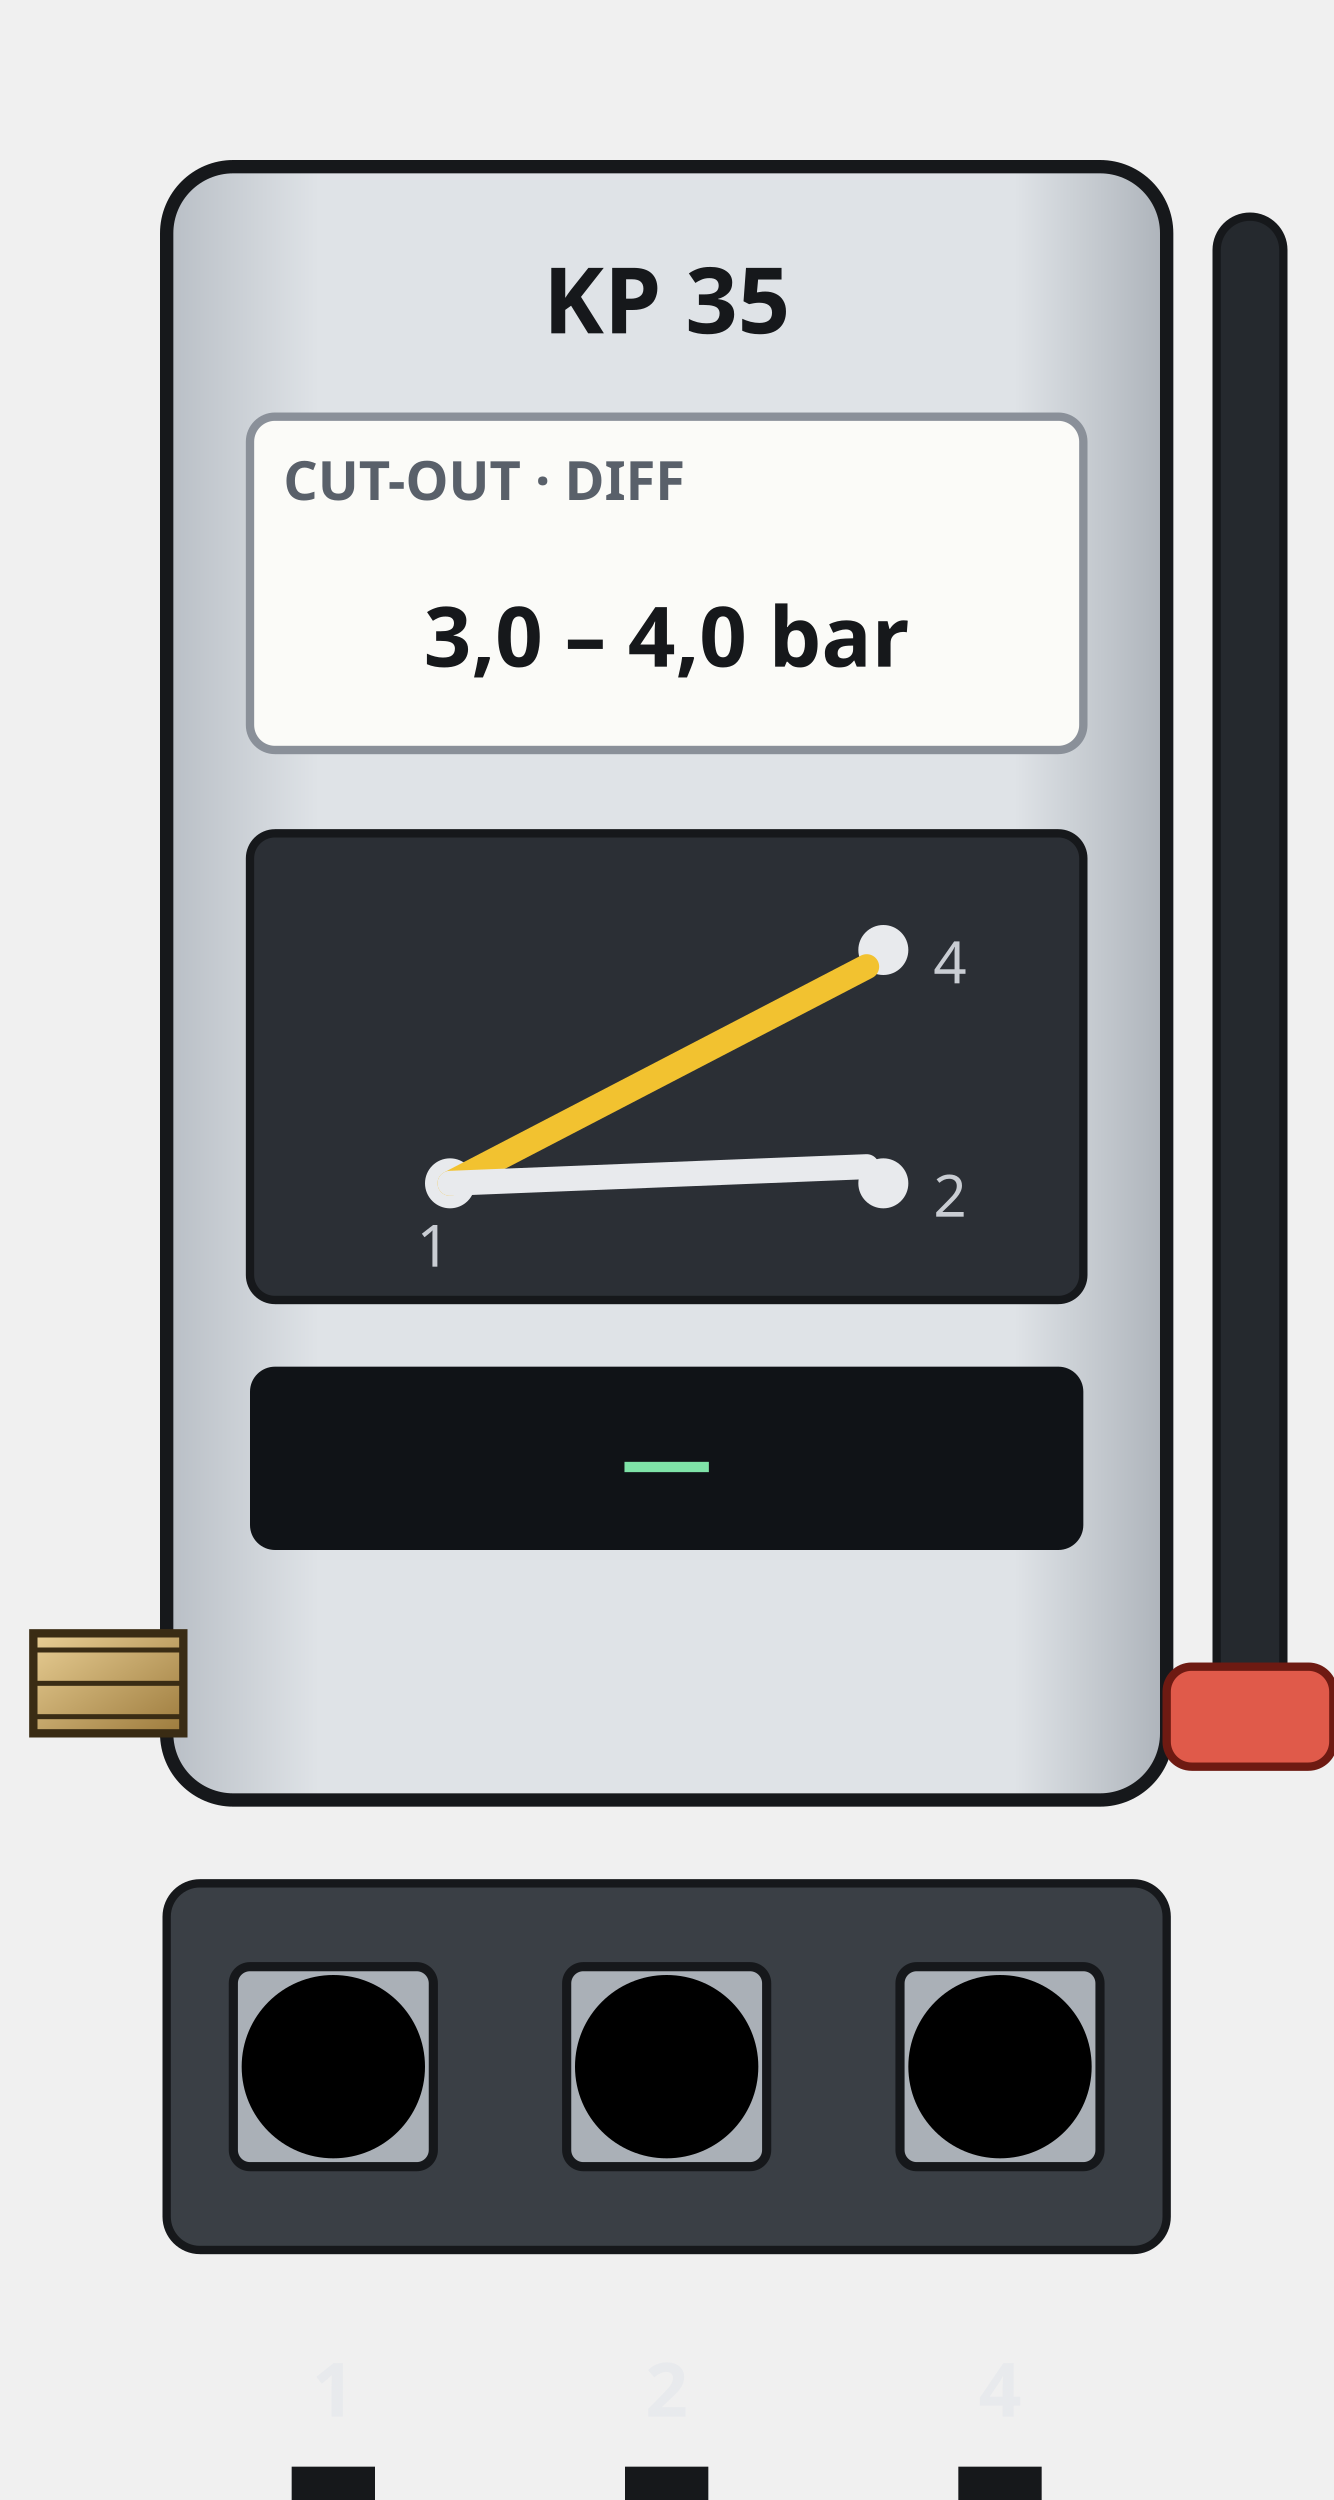
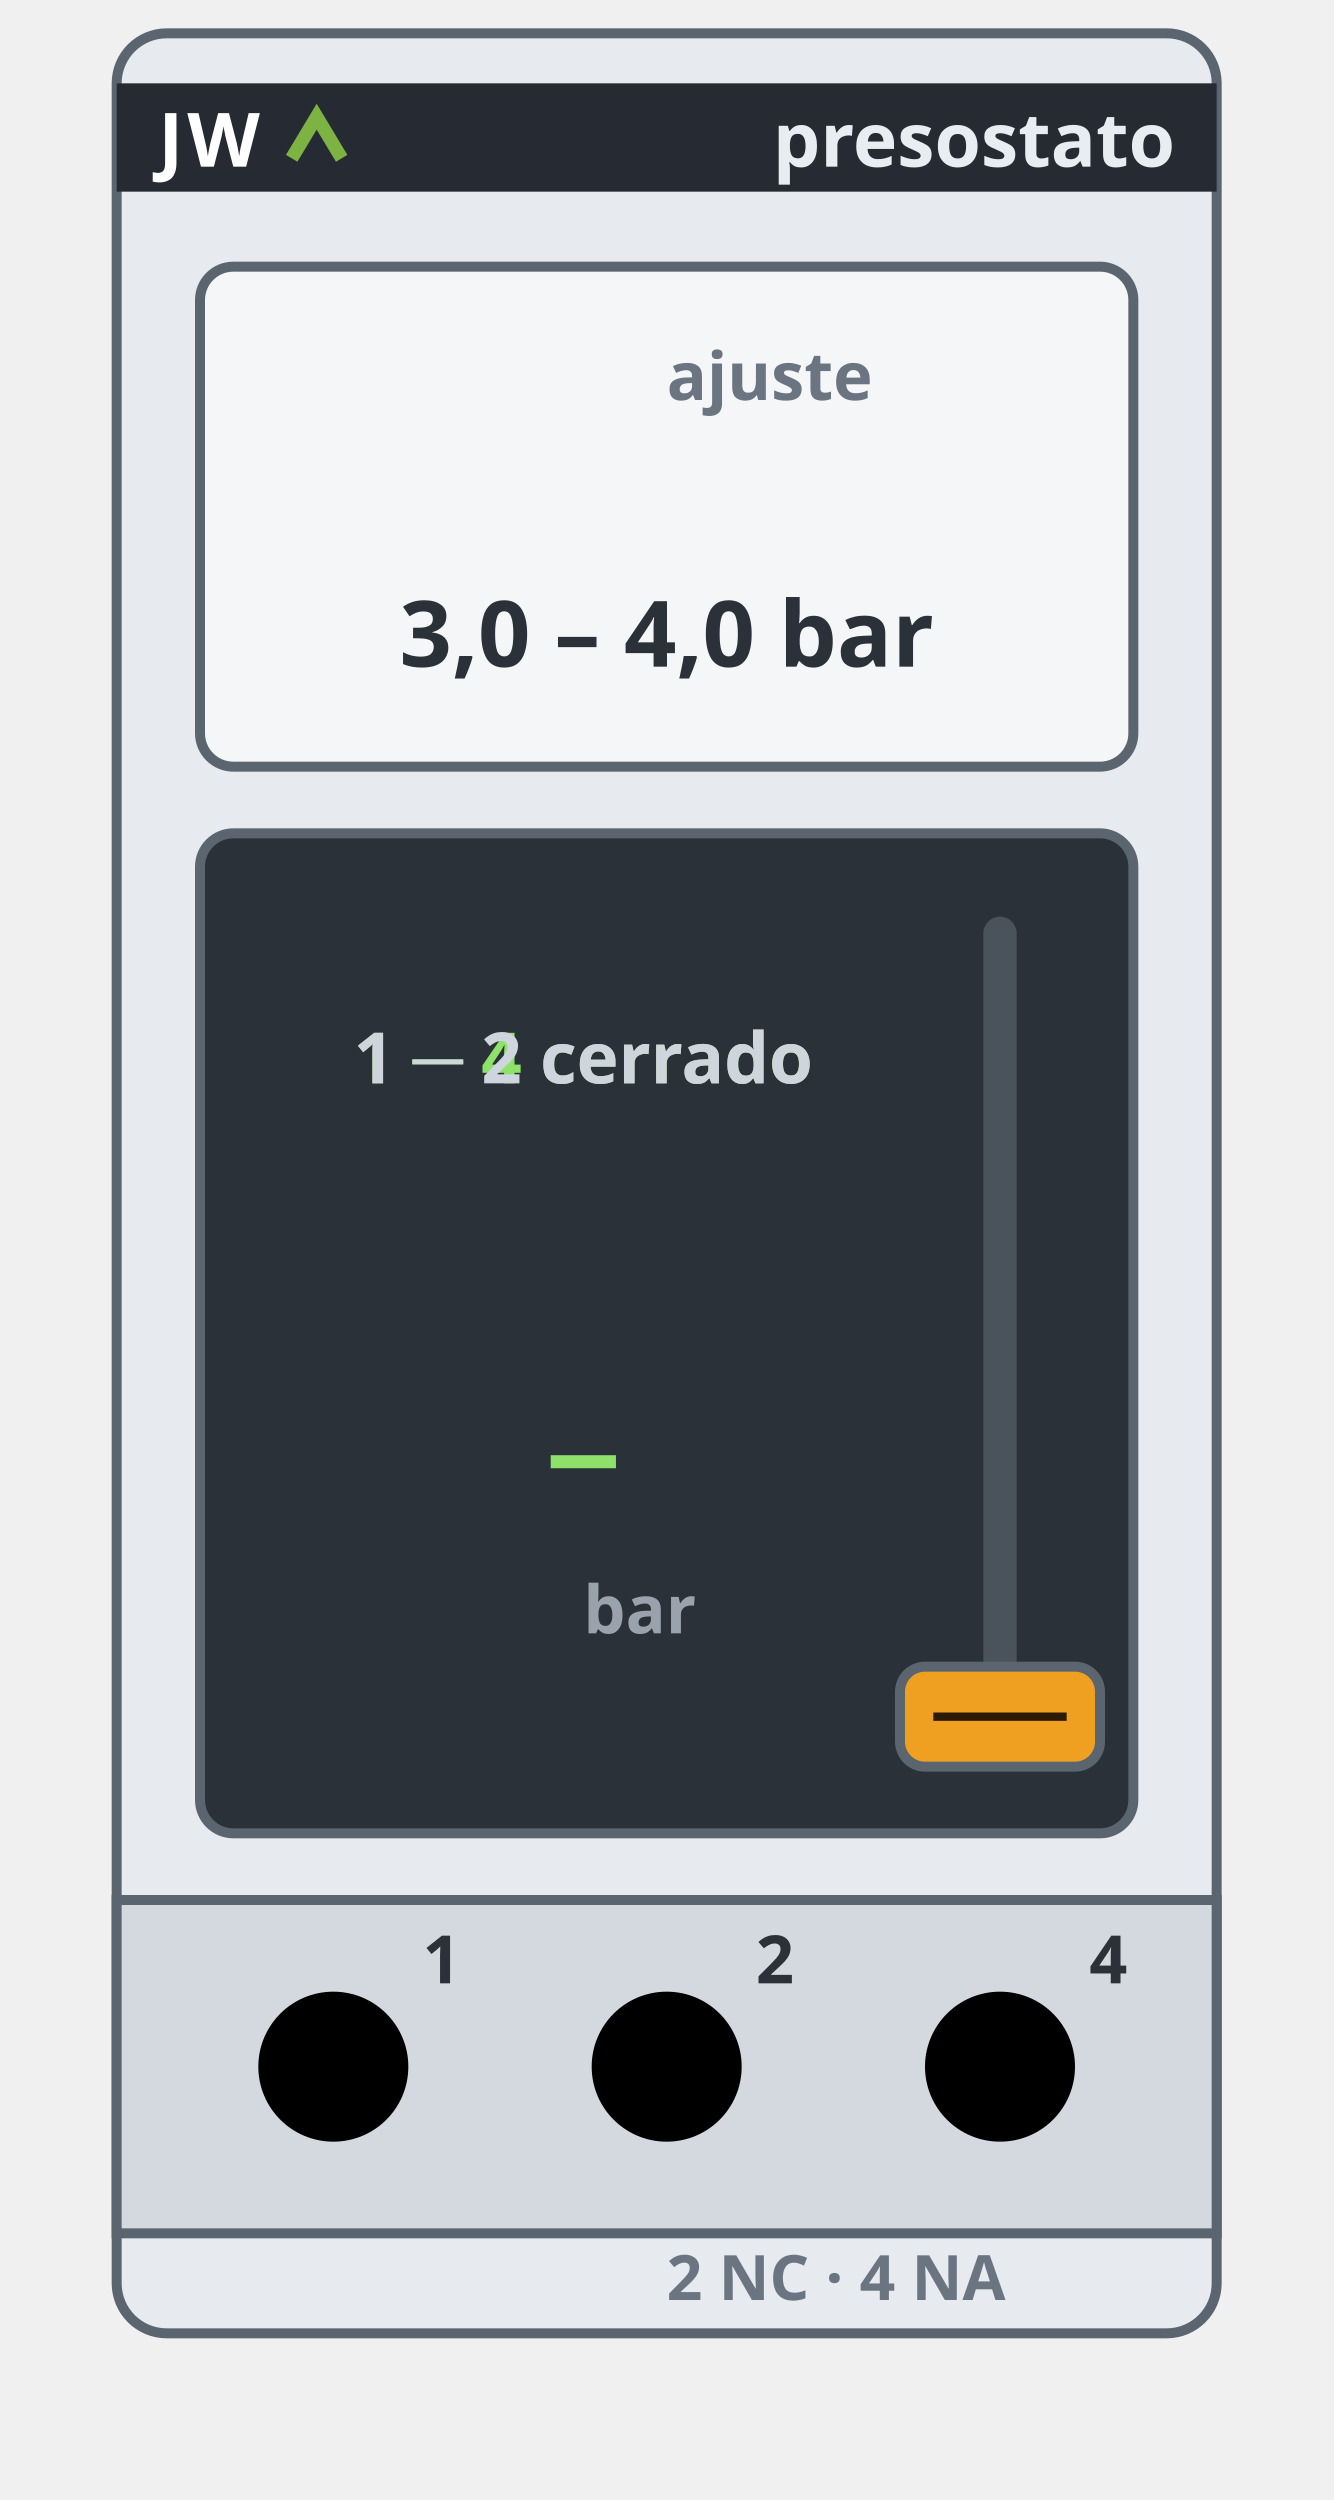
- <svg xmlns="http://www.w3.org/2000/svg" viewBox="0 0 160 300">
+ <svg xmlns="http://www.w3.org/2000/svg" viewBox="0 0 160 300" width="160" height="300" font-family="Segoe UI,Noto Sans,Arial,sans-serif">
  <defs>
-     <linearGradient id="pressu-zmk" x1="0" y1="0" x2="1" y2="1">
-       <stop offset="0" stop-color="#6b6f72" />
-       <stop offset=".5" stop-color="#4a4d50" />
-       <stop offset="1" stop-color="#36383b" />
+     <linearGradient id="jwc-mot" x1="0" y1="0" x2="0" y2="1">
+       <stop offset="0" stop-color="#4f86c6" />
+       <stop offset=".5" stop-color="#2f62a0" />
+       <stop offset="1" stop-color="#244c7c" />
    </linearGradient>
-     <linearGradient id="pressu-chr" x1="0" y1="0" x2="1" y2="1">
-       <stop offset="0" stop-color="#fdfdfd" />
-       <stop offset=".3" stop-color="#c9ced3" />
-       <stop offset=".55" stop-color="#7f8790" />
-       <stop offset=".75" stop-color="#eef0f2" />
-       <stop offset="1" stop-color="#8a9199" />
+     <linearGradient id="jwc-cyl" x1="0" y1="0" x2="0" y2="1">
+       <stop offset="0" stop-color="#f4f6f8" />
+       <stop offset=".5" stop-color="#dfe3e8" />
+       <stop offset="1" stop-color="#c3c9d0" />
    </linearGradient>
-     <linearGradient id="pressu-brs" x1="0" y1="0" x2="1" y2="1">
-       <stop offset="0" stop-color="#e9cf95" />
-       <stop offset="1" stop-color="#9c7a3c" />
+     <linearGradient id="jwc-zone" x1="0" y1="0" x2="1" y2="0">
+       <stop offset="0" stop-color="#7cb342" stop-opacity=".55" />
+       <stop offset="1" stop-color="#7cb342" stop-opacity=".2" />
    </linearGradient>
-     <linearGradient id="pressu-scr" x1="0" y1="0" x2="1" y2="1">
-       <stop offset="0" stop-color="#f4f6f8" />
-       <stop offset="1" stop-color="#a5acb4" />
-     </linearGradient>
-     <linearGradient id="pressu-blk" x1="0" y1="0" x2="1" y2="0">
-       <stop offset="0" stop-color="#1c1e21" />
-       <stop offset=".35" stop-color="#3a3e44" />
-       <stop offset="1" stop-color="#202226" />
-     </linearGradient>
-     <radialGradient id="pressu-off" cx=".45" cy=".4" r=".65">
-       <stop offset="0" stop-color="#000" stop-opacity=".35" />
-       <stop offset="1" stop-color="#000" stop-opacity=".62" />
-     </radialGradient>
-     <radialGradient id="pressu-on" cx=".5" cy=".5" r=".5">
-       <stop offset="0" stop-color="#fff" stop-opacity=".95" />
-       <stop offset=".35" stop-color="#fff" stop-opacity=".45" />
-       <stop offset=".8" stop-color="#fff" stop-opacity="0" />
-       <stop offset="1" stop-color="#000" stop-opacity=".15" />
-     </radialGradient>
-     <radialGradient id="pressu-burn" cx=".55" cy=".5" r=".6">
-       <stop offset="0" stop-color="#1a1410" stop-opacity=".9" />
-       <stop offset=".6" stop-color="#2b211a" stop-opacity=".75" />
-       <stop offset="1" stop-color="#000" stop-opacity=".8" />
-     </radialGradient>
-     <radialGradient id="pressu-dome" cx=".4" cy=".35" r=".7">
-       <stop offset="0" stop-color="#fff" stop-opacity=".25" />
-       <stop offset=".6" stop-color="#fff" stop-opacity="0" />
-       <stop offset="1" stop-color="#000" stop-opacity=".35" />
-     </radialGradient>
-     <linearGradient id="pressu-knob" x1="0" y1="0" x2="1" y2="1">
-       <stop offset="0" stop-color="#4a4f56" />
-       <stop offset=".5" stop-color="#25282c" />
-       <stop offset="1" stop-color="#121315" />
-     </linearGradient>
-     <linearGradient id="pressu-kp" x1="0" y1="0" x2="1" y2="0">
-       <stop offset="0" stop-color="#b9bfc6" />
-       <stop offset=".15" stop-color="#dfe3e7" />
-       <stop offset=".85" stop-color="#dfe3e7" />
-       <stop offset="1" stop-color="#aeb4bb" />
-     </linearGradient>
-     <linearGradient id="pressu-brs" x1="0" y1="0" x2="1" y2="1">
-       <stop offset="0" stop-color="#e9cf95" />
-       <stop offset="1" stop-color="#9c7a3c" />
-     </linearGradient>
+     <pattern id="jwc-hys" width="5" height="5" patternUnits="userSpaceOnUse" patternTransform="rotate(45)">
+       <rect width="5" height="5" fill="#f0a020" fill-opacity=".18" />
+       <line x1="0" y1="0" x2="0" y2="5" stroke="#f0a020" stroke-width="1.4" />
+     </pattern>
  </defs>
-   <rect x="20" y="20" width="120" height="196" rx="8" fill="url(#pressu-kp)" stroke="#16181b" stroke-width="1.6" />
-   <g id="pressure-switch-logo" />
-   <text x="80" y="40" text-anchor="middle" font-family="sans-serif" font-size="11" font-weight="800" fill="#16181b">KP 35</text>
-   <rect x="30" y="50" width="100" height="40" rx="3" fill="#fbfbf8" stroke="#8a9099" />
-   <text x="34" y="60" font-family="sans-serif" font-size="6.5" font-weight="700" fill="#59606a">CUT-OUT · DIFF</text>
-   <text x="80" y="80" text-anchor="middle" font-family="sans-serif" font-size="10" font-weight="800" fill="#16181b" data-text="out.ajusteTxt">3,0 – 4,0 bar</text>
-   <rect x="30" y="100" width="100" height="56" rx="3" fill="#2b2f35" stroke="#16181b" />
-   <circle cx="54" cy="142" r="3" fill="#e8eaed" />
-   <circle cx="106" cy="114" r="3" fill="#e8eaed" />
-   <circle cx="106" cy="142" r="3" fill="#e8eaed" />
-   <text x="50" y="152" font-family="sans-serif" font-size="7" fill="#c9cdd3">1</text>
-   <text x="112" y="118" font-family="sans-serif" font-size="7" fill="#c9cdd3">4</text>
-   <text x="112" y="146" font-family="sans-serif" font-size="7" fill="#c9cdd3">2</text>
+   <rect x="14" y="4" width="132" height="276" rx="6" fill="#e7eaee" stroke="#5b6570" stroke-width="1.2" />
+   <rect x="14" y="10" width="132" height="13" fill="#262b33" />
+   <text x="19" y="20" font-size="9" font-weight="800" fill="#fff" text-anchor="start" letter-spacing=".5">JW</text>
+   <path d="M35 19 l3 -5 l3 5" fill="none" stroke="#7cb342" stroke-width="1.6" />
+   <text x="141" y="20" font-size="9" font-weight="700" fill="#e9edf1" text-anchor="end">presostato</text>
+   <rect x="24" y="32" width="112" height="60" rx="4" fill="#f4f6f8" stroke="#5b6570" stroke-width="1.2" />
+   <text x="80" y="48" font-size="8" font-weight="700" fill="#6b7581" text-anchor="600">ajuste</text>
+   <text x="80" y="80" font-size="11" font-weight="800" fill="#2b3138" text-anchor="middle" data-text="out.ajusteTxt">3,0 – 4,0 bar</text>
+   <rect x="24" y="100" width="112" height="120" rx="4" fill="#2b3138" stroke="#5b6570" stroke-width="1.2" />
+   <rect x="52" y="24" width="0.1" height="0.1" fill="none" stroke="none" stroke-width="0" />
+   <path d="M120 206 V112" fill="none" stroke="#4a525c" stroke-width="4" stroke-linecap="round" />
+   <text x="70" y="179" font-size="13" font-weight="800" fill="#8ee26a" text-anchor="middle" font-family="Consolas,DejaVu Sans Mono,monospace" data-text="out.texto">—</text>
+   <text x="70" y="196" font-size="8" font-weight="700" fill="#9aa3ad" text-anchor="600">bar</text>
  <g data-show="out.activado">
-     <line x1="54" y1="142" x2="104" y2="116" stroke="#f2c230" stroke-width="3" stroke-linecap="round" />
+     <text x="70" y="130" font-size="8.5" font-weight="700" fill="#8ee26a" text-anchor="middle">1 ─ 4 cerrado</text>
  </g>
  <g data-show="!out.activado">
-     <line x1="54" y1="142" x2="104" y2="140" stroke="#e8eaed" stroke-width="3" stroke-linecap="round" />
+     <text x="70" y="130" font-size="8.5" font-weight="700" fill="#cfd5dc" text-anchor="middle">1 ─ 2 cerrado</text>
  </g>
-   <rect x="30" y="164" width="100" height="22" rx="3" fill="#101317" />
-   <text x="80" y="179" text-anchor="middle" font-family="sans-serif" font-size="11" font-weight="800" fill="#7fe3a8" data-text="out.texto">—</text>
-   <rect x="20" y="226" width="120" height="44" rx="4" fill="#3a3f45" stroke="#16181b" />
-   <rect x="28.0" y="236.0" width="24.0" height="24.0" rx="2" fill="#aab0b7" stroke="#16181b" stroke-width="1.1" />
-   <circle cx="40" cy="248" r="9.0" fill="url(#pressu-scr)" stroke="#16181b" stroke-width="1.3" />
-   <path d="M35.0 248H45.0M40 243.1V252.9" stroke="#16181b" stroke-width="2.3" stroke-linecap="round" />
-   <circle class="jw-term" data-term="1" cx="40" cy="248" r="11" />
-   <rect x="35" y="296" width="10" height="4" fill="#16181b" />
-   <text x="40" y="290" text-anchor="middle" font-family="sans-serif" font-size="9" font-weight="800" fill="#e8eaed">1</text>
-   <rect x="68.0" y="236.0" width="24.0" height="24.0" rx="2" fill="#aab0b7" stroke="#16181b" stroke-width="1.1" />
-   <circle cx="80" cy="248" r="9.0" fill="url(#pressu-scr)" stroke="#16181b" stroke-width="1.3" />
-   <path d="M75.0 248H85.0M80 243.1V252.9" stroke="#16181b" stroke-width="2.3" stroke-linecap="round" />
-   <circle class="jw-term" data-term="2" cx="80" cy="248" r="11" />
-   <rect x="75" y="296" width="10" height="4" fill="#16181b" />
-   <text x="80" y="290" text-anchor="middle" font-family="sans-serif" font-size="9" font-weight="800" fill="#e8eaed">2</text>
-   <rect x="108.0" y="236.0" width="24.0" height="24.0" rx="2" fill="#aab0b7" stroke="#16181b" stroke-width="1.1" />
-   <circle cx="120" cy="248" r="9.0" fill="url(#pressu-scr)" stroke="#16181b" stroke-width="1.3" />
-   <path d="M115.0 248H125.0M120 243.1V252.9" stroke="#16181b" stroke-width="2.3" stroke-linecap="round" />
-   <circle class="jw-term" data-term="4" cx="120" cy="248" r="11" />
-   <rect x="115" y="296" width="10" height="4" fill="#16181b" />
-   <text x="120" y="290" text-anchor="middle" font-family="sans-serif" font-size="9" font-weight="800" fill="#e8eaed">4</text>
-   <rect x="146" y="26" width="8" height="180" rx="4" fill="#25292e" stroke="#16181b" />
-   <g data-translate="out.presion|param.presion:0:10:y:-180" data-action="presion" data-kind="drag" data-drag="y:206:-18:0:10" style="cursor:ns-resize">
-     <rect x="140" y="200" width="20" height="12" rx="3" fill="#e05a4a" stroke="#6e1a12" />
+   <g data-translate="out.presion|param.presion:0:10:y:-90" data-action="presion" data-kind="drag" data-drag="y:206:-9:0:10" style="cursor:ns-resize">
+     <rect x="108" y="200" width="24" height="12" rx="3" fill="#f0a020" stroke="#5b6570" stroke-width="1.2" />
+     <path d="M112 206 h16" fill="none" stroke="#2b1a00" stroke-width="1" />
  </g>
-   <rect x="4" y="196" width="18" height="12" fill="url(#pressu-brs)" stroke="#3a2c14" />
-   <path d="M4 198 H22 M4 202 H22 M4 206 H22" stroke="#3a2c14" stroke-width=".6" />
+   <rect x="14" y="228" width="132" height="40" fill="#d4d9df" stroke="#5b6570" stroke-width="1.2" />
+   <circle cx="40" cy="248" r="8" fill="#f4f6f8" stroke="#5b6570" stroke-width="1.2" />
+   <circle cx="40" cy="248" r="5.8" fill="none" stroke="#c9cfd6" stroke-width="1" />
+   <path d="M36.0 248h8 M40 244.0v8" fill="none" stroke="#39414b" stroke-width="1.8" stroke-linecap="round" />
+   <circle class="jw-term" data-term="1" cx="40" cy="248" r="9" />
+   <text x="53" y="238" font-size="8" font-weight="700" fill="#2b3138" text-anchor="middle">1</text>
+   <circle cx="80" cy="248" r="8" fill="#f4f6f8" stroke="#5b6570" stroke-width="1.2" />
+   <circle cx="80" cy="248" r="5.8" fill="none" stroke="#c9cfd6" stroke-width="1" />
+   <path d="M76.0 248h8 M80 244.0v8" fill="none" stroke="#39414b" stroke-width="1.8" stroke-linecap="round" />
+   <circle class="jw-term" data-term="2" cx="80" cy="248" r="9" />
+   <text x="93" y="238" font-size="8" font-weight="700" fill="#2b3138" text-anchor="middle">2</text>
+   <circle cx="120" cy="248" r="8" fill="#f4f6f8" stroke="#5b6570" stroke-width="1.2" />
+   <circle cx="120" cy="248" r="5.8" fill="none" stroke="#c9cfd6" stroke-width="1" />
+   <path d="M116.0 248h8 M120 244.0v8" fill="none" stroke="#39414b" stroke-width="1.8" stroke-linecap="round" />
+   <circle class="jw-term" data-term="4" cx="120" cy="248" r="9" />
+   <text x="133" y="238" font-size="8" font-weight="700" fill="#2b3138" text-anchor="middle">4</text>
+   <text x="80" y="276" font-size="7.5" font-weight="700" fill="#6b7581" text-anchor="600">2 NC · 4 NA</text>
</svg>
